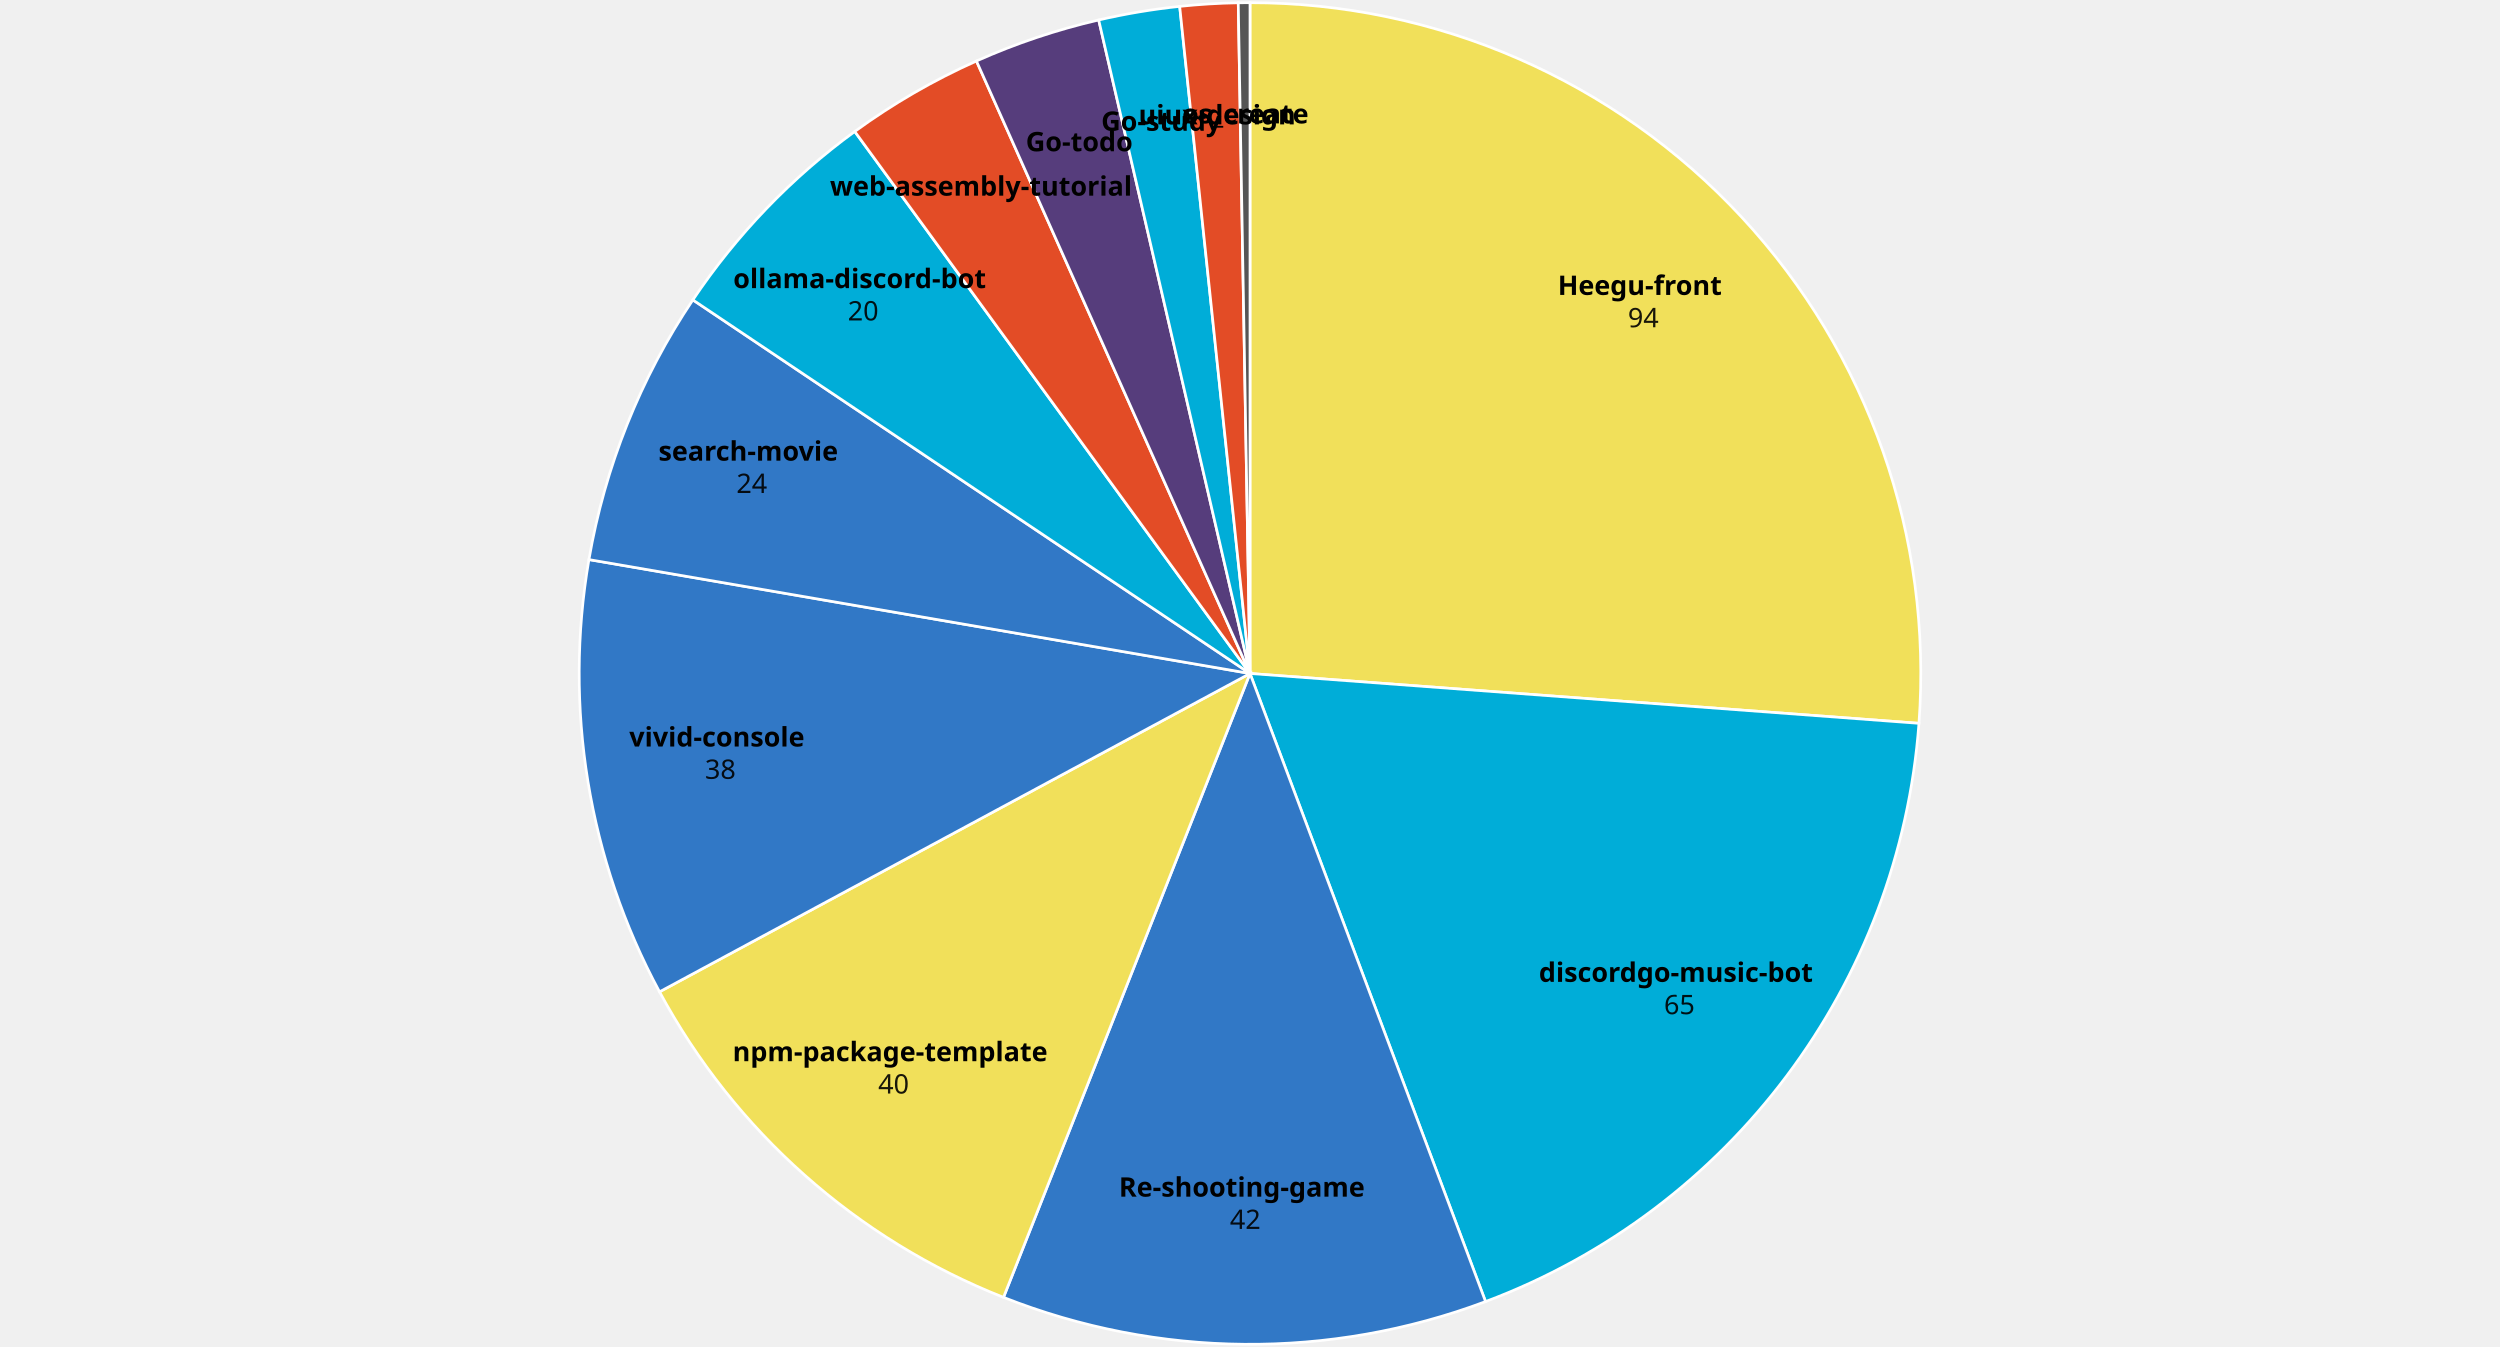
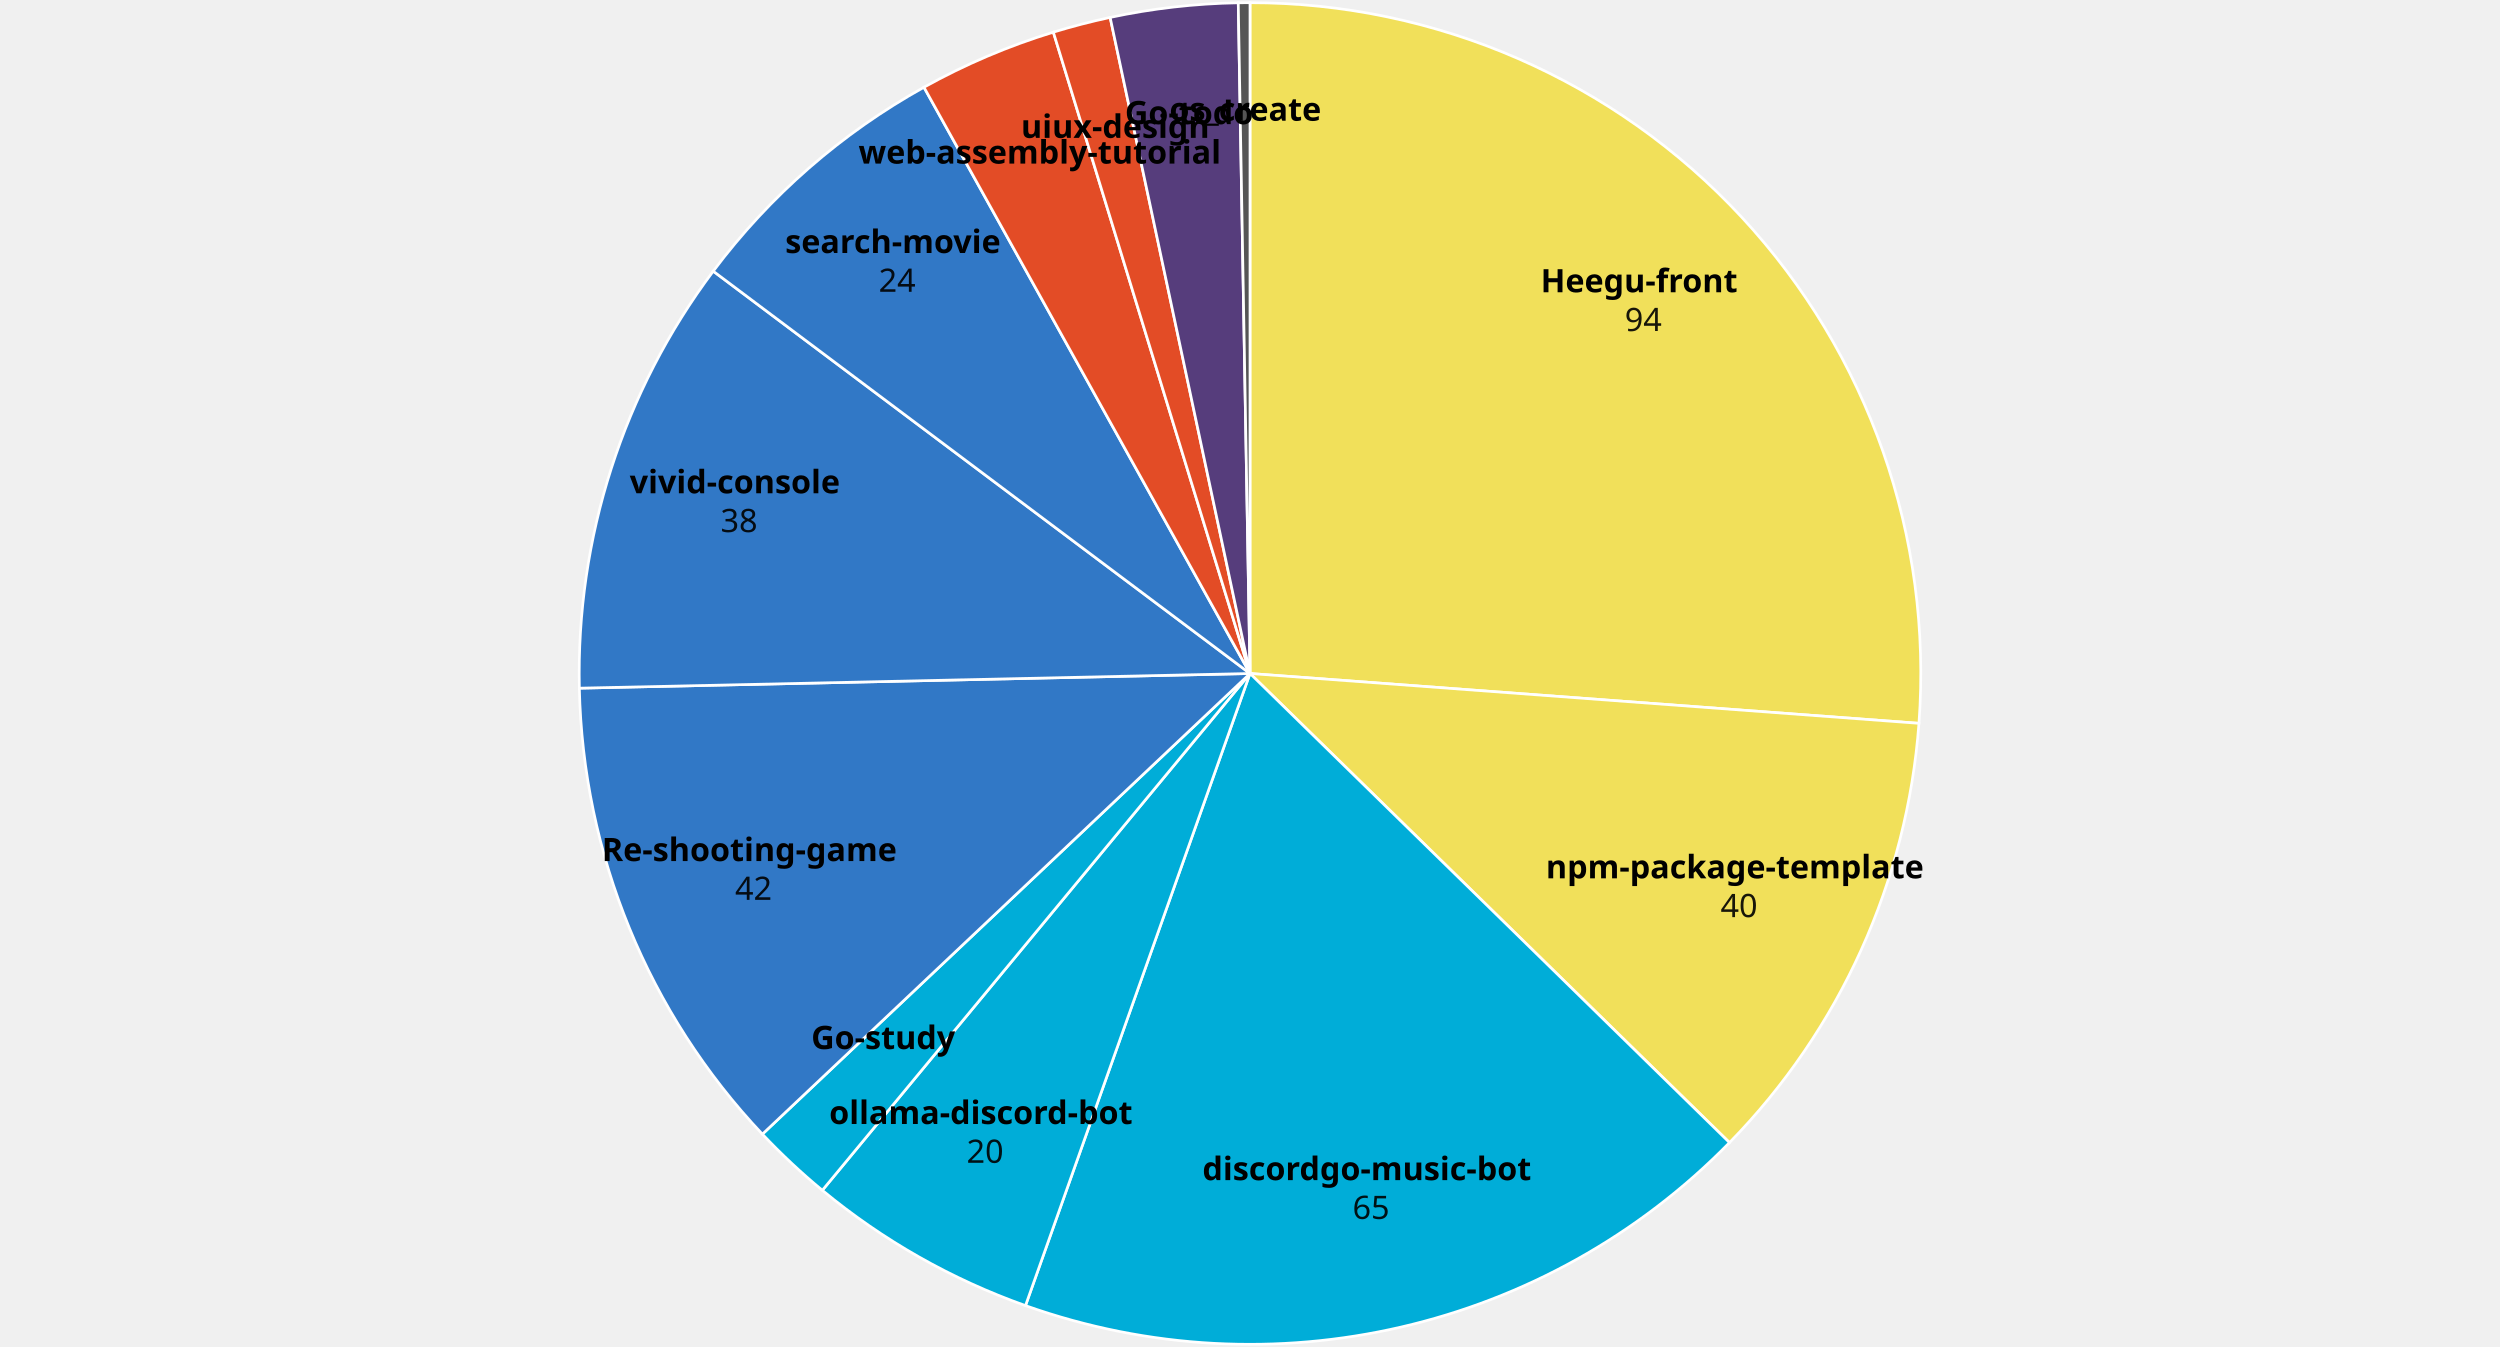
- <svg xmlns="http://www.w3.org/2000/svg" width="928" height="500" viewBox="-464,-250,928,500" style="max-width: 100%; height: auto; font: 10px sans-serif;">
+ <svg xmlns="http://www.w3.org/2000/svg" width="928" height="500" viewBox="-464,-250,928,500" style="max-width: 100%; height: auto; font: 12px sans-serif;">
  <g stroke="white">
    <path fill="#f1e05a" d="M0,-249A249,249,0,0,1,248.311,18.504L0,0Z" />
-     <path fill="#00ADD8" d="M248.311,18.504A249,249,0,0,1,87.434,233.144L0,0Z" />
-     <path fill="#3178c6" d="M87.434,233.144A249,249,0,0,1,-91.501,231.578L0,0Z" />
-     <path fill="#f1e05a" d="M-91.501,231.578A249,249,0,0,1,-219.18,118.158L0,0Z" />
-     <path fill="#3178c6" d="M-219.18,118.158A249,249,0,0,1,-245.383,-42.284L0,0Z" />
-     <path fill="#3178c6" d="M-245.383,-42.284A249,249,0,0,1,-206.809,-138.677L0,0Z" />
-     <path fill="#00ADD8" d="M-206.809,-138.677A249,249,0,0,1,-146.711,-201.189L0,0Z" />
-     <path fill="#e34c26" d="M-146.711,-201.189A249,249,0,0,1,-101.543,-227.354L0,0Z" />
-     <path fill="#563d7c" d="M-101.543,-227.354A249,249,0,0,1,-56.166,-242.583L0,0Z" />
-     <path fill="#00ADD8" d="M-56.166,-242.583A249,249,0,0,1,-26.1,-247.628L0,0Z" />
-     <path fill="#e34c26" d="M-26.1,-247.628A249,249,0,0,1,-4.358,-248.962L0,0Z" />
+     <path fill="#f1e05a" d="M248.311,18.504A249,249,0,0,1,177.985,174.133L0,0Z" />
+     <path fill="#00ADD8" d="M177.985,174.133A249,249,0,0,1,-83.34,234.639L0,0Z" />
+     <path fill="#00ADD8" d="M-83.34,234.639A249,249,0,0,1,-158.752,191.83L0,0Z" />
+     <path fill="#00ADD8" d="M-158.752,191.83A249,249,0,0,1,-181.005,170.992L0,0Z" />
+     <path fill="#3178c6" d="M-181.005,170.992A249,249,0,0,1,-248.94,5.447L0,0Z" />
+     <path fill="#3178c6" d="M-248.94,5.447A249,249,0,0,1,-199.246,-149.339L0,0Z" />
+     <path fill="#3178c6" d="M-199.246,-149.339A249,249,0,0,1,-121.025,-217.61L0,0Z" />
+     <path fill="#e34c26" d="M-121.025,-217.61A249,249,0,0,1,-72.997,-238.06L0,0Z" />
+     <path fill="#e34c26" d="M-72.997,-238.06A249,249,0,0,1,-51.912,-243.529L0,0Z" />
+     <path fill="#563d7c" d="M-51.912,-243.529A249,249,0,0,1,-4.358,-248.962L0,0Z" />
    <path fill="#555555" d="M-4.358,-248.962A249,249,0,0,1,0,-249L0,0Z" />
  </g>
  <g text-anchor="middle">
    <text transform="translate(145.9957,-135.5208)">
      <tspan y="-0.5em" font-weight="bold">Heegu-front</tspan>
      <tspan x="0" y="0.7em" fill-opacity="0.9">94</tspan>
    </text>
-     <text transform="translate(159.3966,119.4712)">
+     <text transform="translate(181.5264,82.02926)">
+       <tspan y="-0.5em" font-weight="bold">npm-package-template</tspan>
+       <tspan x="0" y="0.7em" fill-opacity="0.9">40</tspan>
+     </text>
+     <text transform="translate(44.93291,194.0662)">
      <tspan y="-0.5em" font-weight="bold">discordgo-music-bot</tspan>
      <tspan x="0" y="0.7em" fill-opacity="0.9">65</tspan>
    </text>
-     <text transform="translate(-1.743168,199.1924)">
+     <text transform="translate(-98.33932,173.234)">
+       <tspan y="-0.5em" font-weight="bold">ollama-discord-bot</tspan>
+       <tspan x="0" y="0.7em" fill-opacity="0.9">20</tspan>
+     </text>
+     <text transform="translate(-136.1583,145.4013)">
+       <tspan y="-0.5em" font-weight="bold">Go-study</tspan>
+     </text>
+     <text transform="translate(-184.286,75.62619)">
      <tspan y="-0.5em" font-weight="bold">Re-shooting-game</tspan>
      <tspan x="0" y="0.7em" fill-opacity="0.9">42</tspan>
    </text>
-     <text transform="translate(-132.2947,148.9254)">
-       <tspan y="-0.5em" font-weight="bold">npm-package-template</tspan>
-       <tspan x="0" y="0.7em" fill-opacity="0.9">40</tspan>
-     </text>
-     <text transform="translate(-196.5953,32.10833)">
+     <text transform="translate(-189.6648,-60.89266)">
      <tspan y="-0.5em" font-weight="bold">vivid-console</tspan>
      <tspan x="0" y="0.7em" fill-opacity="0.9">38</tspan>
    </text>
-     <text transform="translate(-184.9407,-74.01064)">
+     <text transform="translate(-130.9864,-150.0774)">
      <tspan y="-0.5em" font-weight="bold">search-movie</tspan>
      <tspan x="0" y="0.7em" fill-opacity="0.9">24</tspan>
    </text>
-     <text transform="translate(-143.6016,-138.0551)">
-       <tspan y="-0.5em" font-weight="bold">ollama-discord-bot</tspan>
-       <tspan x="0" y="0.7em" fill-opacity="0.9">20</tspan>
-     </text>
-     <text transform="translate(-99.8515,-172.3668)">
+     <text transform="translate(-78.03863,-183.2774)">
      <tspan y="-0.5em" font-weight="bold">web-assembly-tutorial</tspan>
    </text>
-     <text transform="translate(-63.37696,-188.8491)">
+     <text transform="translate(-50.01164,-192.8198)">
+       <tspan y="-0.5em" font-weight="bold">uiux-design</tspan>
+     </text>
+     <text transform="translate(-22.61262,-197.9124)">
      <tspan y="-0.5em" font-weight="bold">Go-todo</tspan>
-     </text>
-     <text transform="translate(-32.96822,-196.4529)">
-       <tspan y="-0.5em" font-weight="bold">Go-study</tspan>
-     </text>
-     <text transform="translate(-12.1947,-198.8264)">
-       <tspan y="-0.5em" font-weight="bold">uiux-design</tspan>
    </text>
    <text transform="translate(-1.743168,-199.1924)">
      <tspan y="-0.5em" font-weight="bold">os_create</tspan>
    </text>
  </g>
</svg>
